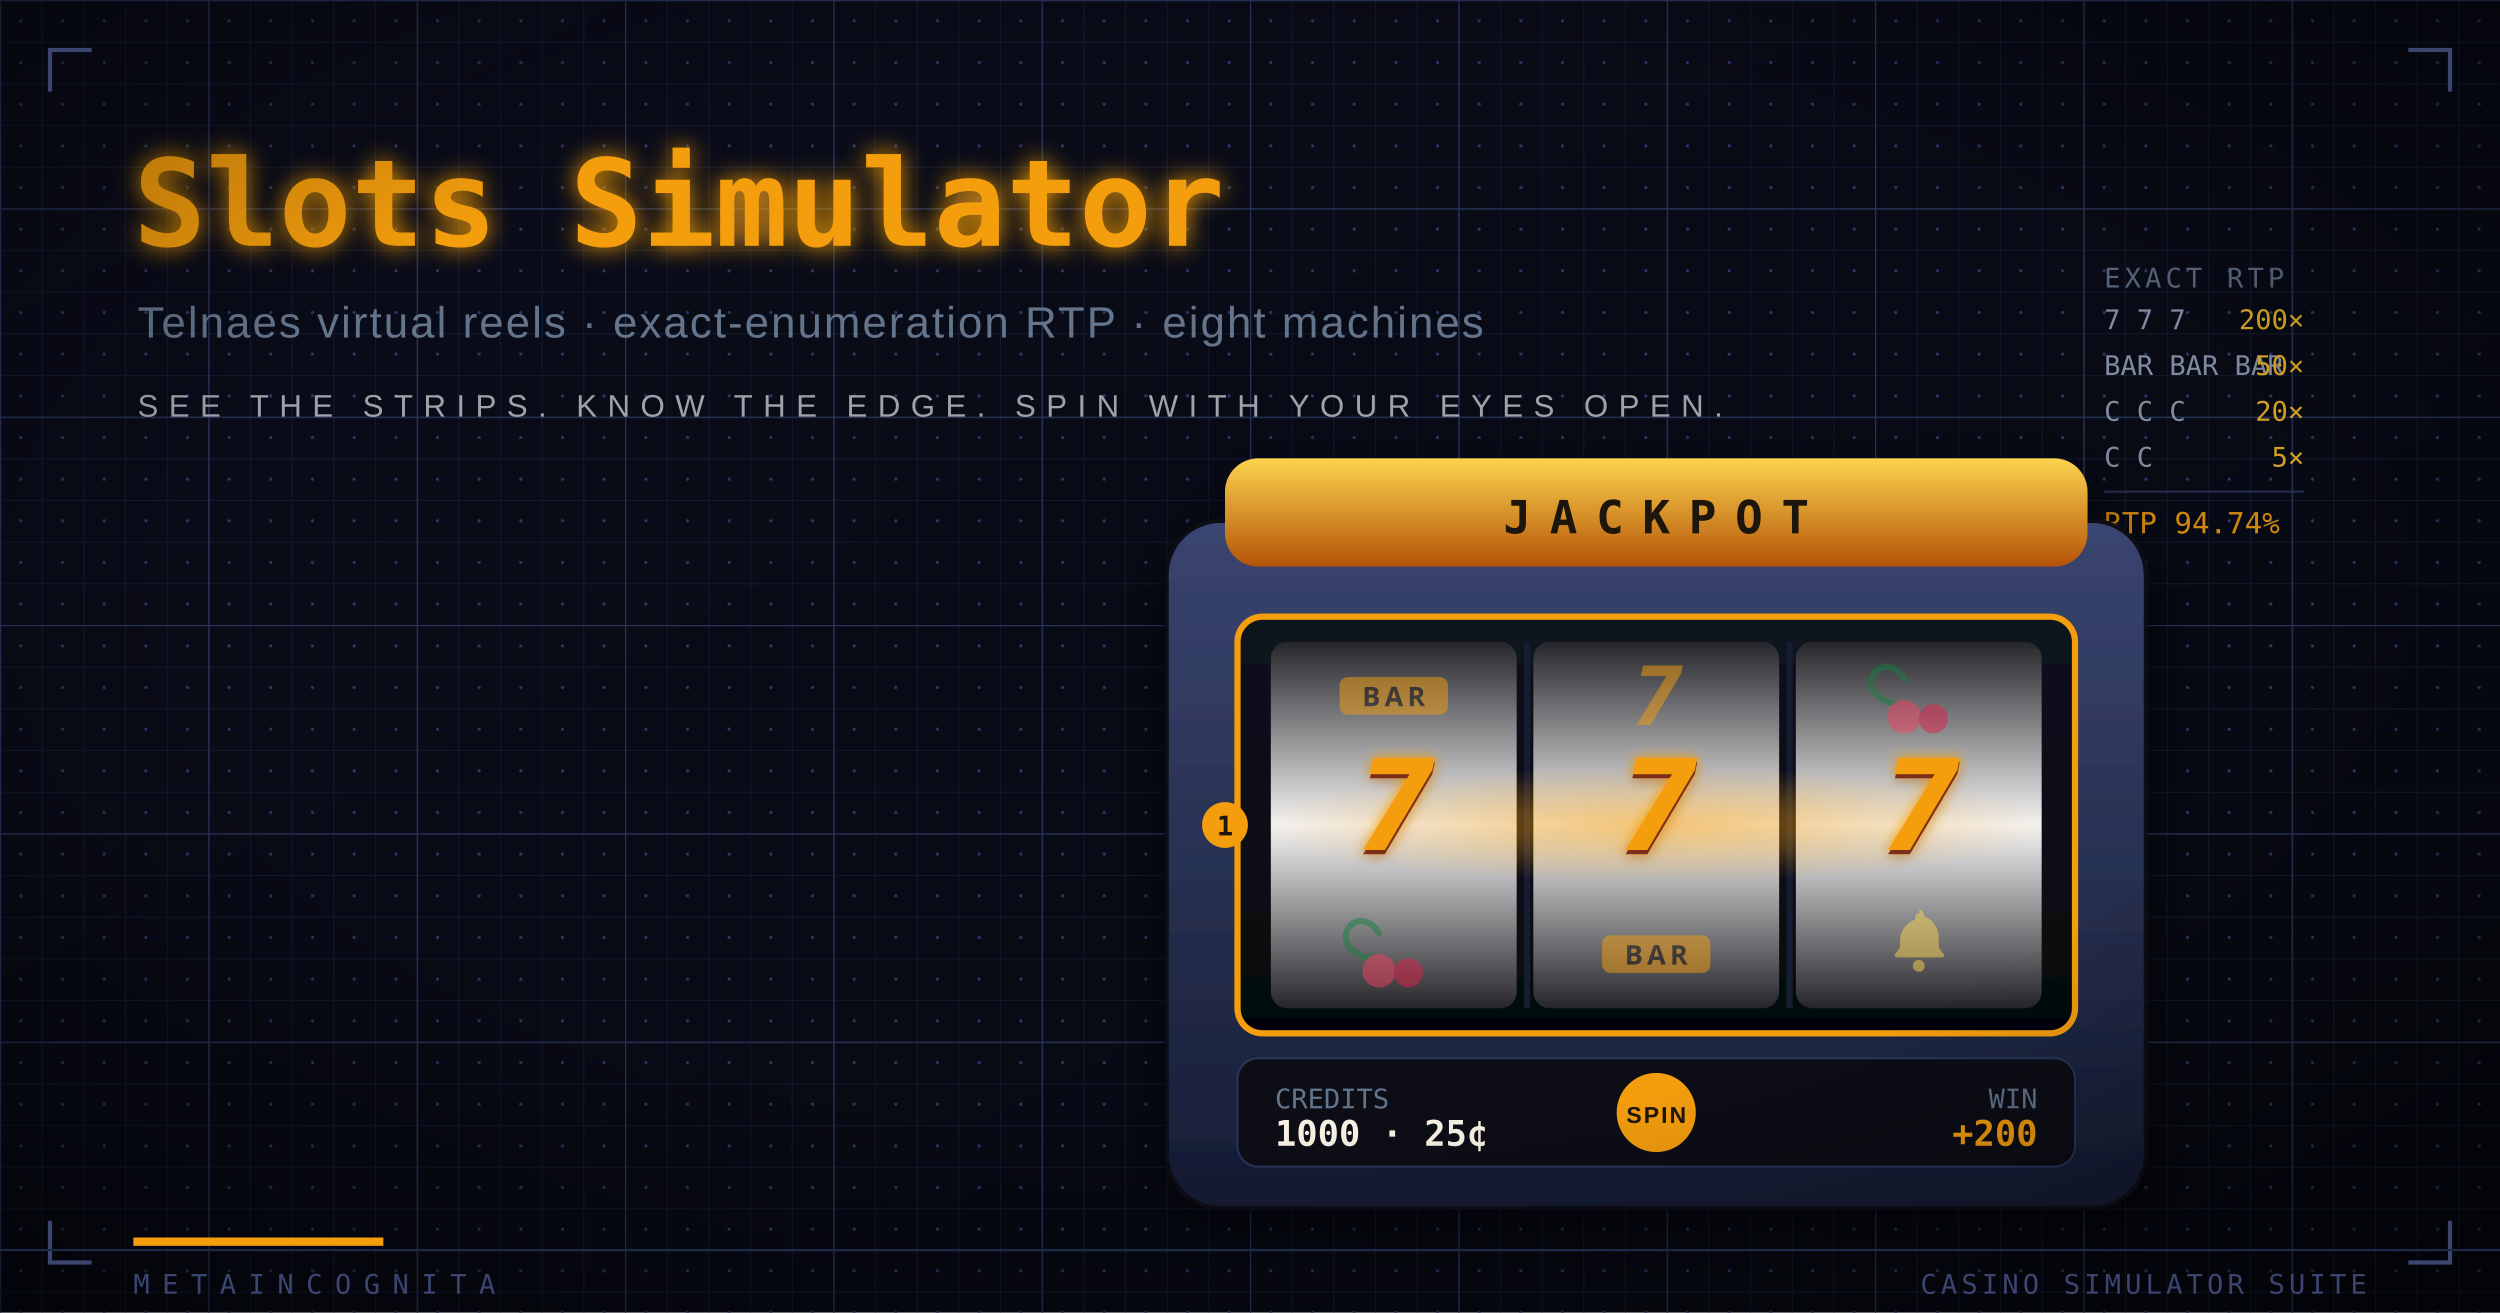
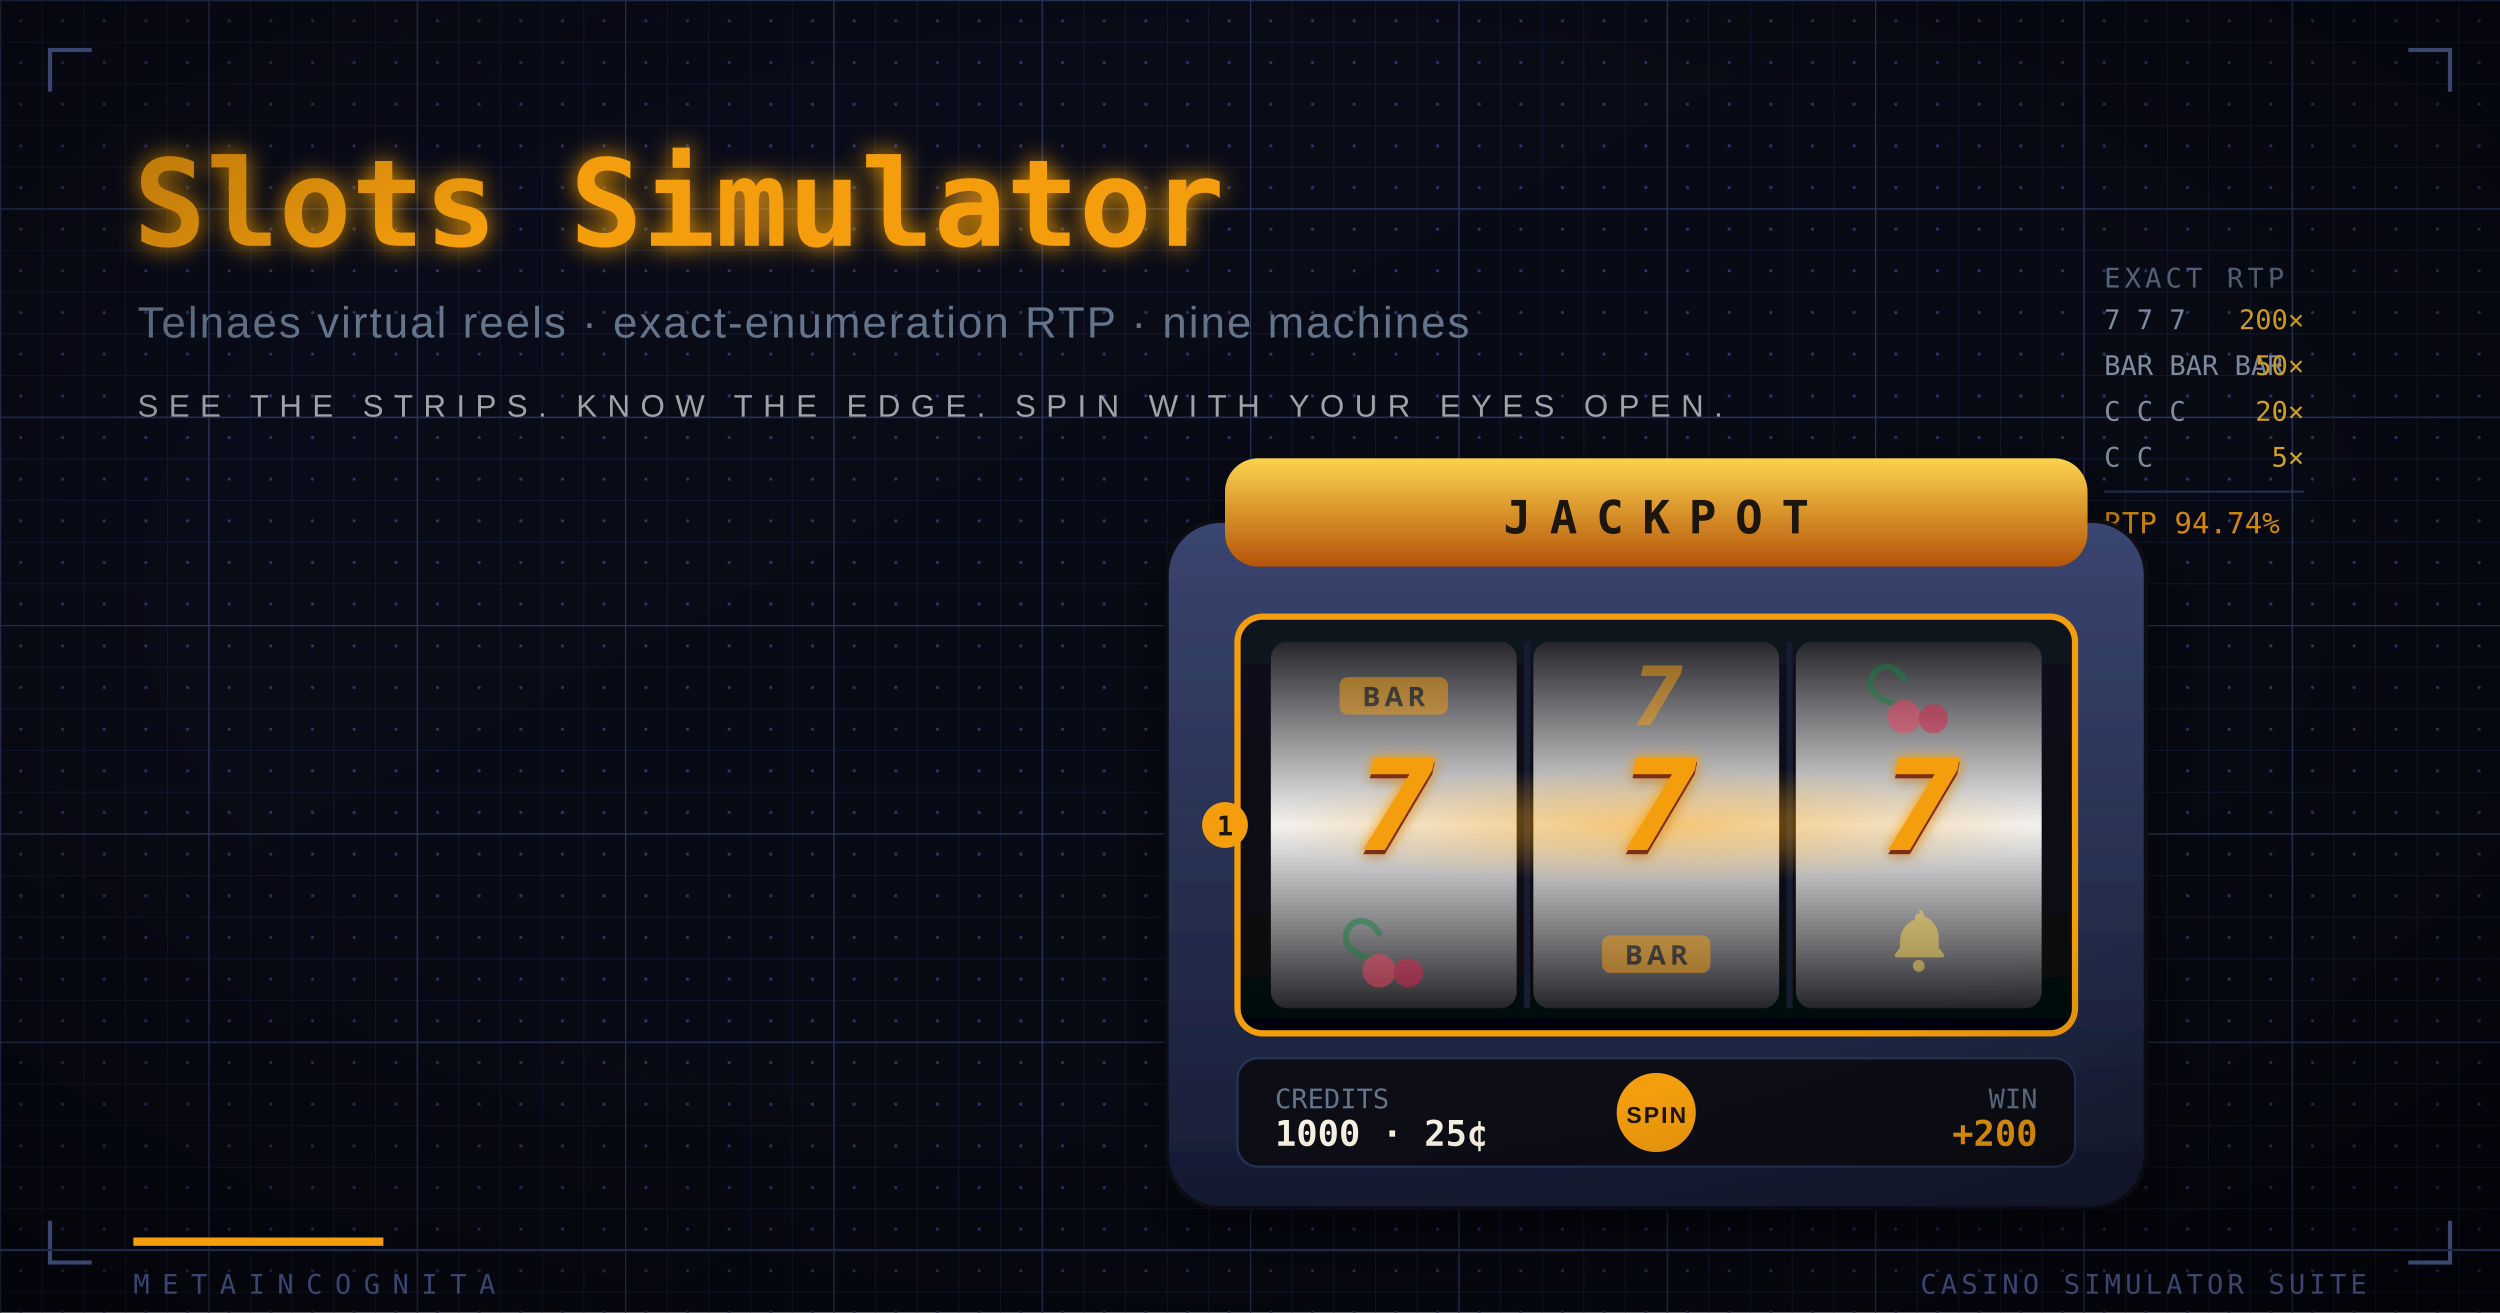
<svg xmlns="http://www.w3.org/2000/svg" width="1200" height="630" viewBox="0 0 1200 630">
  <defs>
    <linearGradient id="bg" x1="0" y1="0" x2="1" y2="1">
      <stop offset="0" stop-color="#0a0c1a" />
      <stop offset="1" stop-color="#060810" />
    </linearGradient>
    <pattern id="grid-fine" width="20" height="20" patternUnits="userSpaceOnUse">
      <path d="M 20 0 L 0 0 0 20" fill="none" stroke="#1e2848" stroke-width="0.6" opacity="0.75" />
    </pattern>
    <pattern id="grid-major" width="100" height="100" patternUnits="userSpaceOnUse">
      <path d="M 100 0 L 0 0 0 100" fill="none" stroke="#283458" stroke-width="1.2" />
    </pattern>
    <pattern id="dots" width="20" height="20" patternUnits="userSpaceOnUse">
      <circle cx="10" cy="10" r="0.8" fill="#2a3460" />
    </pattern>
    <radialGradient id="vignette" cx="0.5" cy="0.45" r="0.75">
      <stop offset="0.55" stop-color="#000000" stop-opacity="0" />
      <stop offset="1" stop-color="#000000" stop-opacity="0.55" />
    </radialGradient>
    <linearGradient id="cabinet" x1="0" y1="0" x2="0" y2="1">
      <stop offset="0" stop-color="#3a4570" />
      <stop offset="1" stop-color="#161c33" />
    </linearGradient>
    <linearGradient id="cabinetTop" x1="0" y1="0" x2="0" y2="1">
      <stop offset="0" stop-color="#fcd34d" />
      <stop offset="1" stop-color="#b45309" />
    </linearGradient>
    <linearGradient id="window" x1="0" y1="0" x2="0" y2="1">
      <stop offset="0" stop-color="#10131f" />
      <stop offset="1" stop-color="#05060c" />
    </linearGradient>
    <linearGradient id="reel" x1="0" y1="0" x2="0" y2="1">
      <stop offset="0" stop-color="#26262b" />
      <stop offset="0.5" stop-color="#f4f4f5" />
      <stop offset="1" stop-color="#26262b" />
    </linearGradient>
    <radialGradient id="payglow" cx="0.5" cy="0.5" r="0.5">
      <stop offset="0" stop-color="#f59e0b" stop-opacity="0.55" />
      <stop offset="1" stop-color="#f59e0b" stop-opacity="0" />
    </radialGradient>
    <filter id="glow" x="-30%" y="-30%" width="160%" height="160%">
      <feGaussianBlur stdDeviation="6" result="blur" />
      <feMerge>
        <feMergeNode in="blur" />
        <feMergeNode in="SourceGraphic" />
      </feMerge>
    </filter>
    <filter id="softGlow" x="-50%" y="-50%" width="200%" height="200%">
      <feGaussianBlur stdDeviation="3" result="blur" />
      <feMerge>
        <feMergeNode in="blur" />
        <feMergeNode in="SourceGraphic" />
      </feMerge>
    </filter>
    <filter id="cabShadow" x="-25%" y="-25%" width="150%" height="150%">
      <feDropShadow dx="0" dy="10" stdDeviation="14" flood-color="#000000" flood-opacity="0.55" />
    </filter>
  </defs>
  <rect width="1200" height="630" fill="url(#bg)" />
  <rect width="1200" height="630" fill="url(#grid-fine)" />
  <rect width="1200" height="630" fill="url(#grid-major)" />
  <rect width="1200" height="630" fill="url(#dots)" />
  <g transform="translate(1010 150)" opacity="0.85">
    <text x="0" y="-12" font-family="'Fira Code', Menlo, monospace" font-size="13" fill="#64748b" letter-spacing="2">EXACT RTP</text>
    <g font-family="'Fira Code', Menlo, monospace" font-size="13">
      <text x="0" y="8" fill="#94a3b8">7 7 7</text>
      <text x="96" y="8" fill="#fbbf24" text-anchor="end">200×</text>
      <text x="0" y="30" fill="#94a3b8">BAR BAR BAR</text>
      <text x="96" y="30" fill="#fbbf24" text-anchor="end">50×</text>
      <text x="0" y="52" fill="#94a3b8">  C C C</text>
      <text x="96" y="52" fill="#fbbf24" text-anchor="end">20×</text>
      <text x="0" y="74" fill="#94a3b8">   C C</text>
      <text x="96" y="74" fill="#fbbf24" text-anchor="end">5×</text>
    </g>
    <line x1="0" y1="86" x2="96" y2="86" stroke="#283458" stroke-width="1" />
    <text x="0" y="106" font-family="'Fira Code', Menlo, monospace" font-size="14" fill="#f59e0b">RTP 94.74%</text>
  </g>
  <g filter="url(#cabShadow)" transform="translate(560 250)">
    <rect x="0" y="0" width="470" height="330" rx="26" fill="url(#cabinet)" stroke="#0a0c16" stroke-width="2" />
    <rect x="28" y="-30" width="414" height="52" rx="16" fill="url(#cabinetTop)" />
    <text x="235" y="6" font-family="'Fira Code', Menlo, monospace" font-size="22" font-weight="700" letter-spacing="9" fill="#1c1207" text-anchor="middle">JACKPOT</text>
    <rect x="34" y="46" width="402" height="200" rx="12" fill="url(#window)" stroke="#f59e0b" stroke-width="3" />
    <g>
      <rect x="50" y="58" width="118" height="176" rx="8" fill="url(#reel)" />
      <rect x="176" y="58" width="118" height="176" rx="8" fill="url(#reel)" />
      <rect x="302" y="58" width="118" height="176" rx="8" fill="url(#reel)" />
      <line x1="173" y1="58" x2="173" y2="234" stroke="#161c33" stroke-width="3" />
      <line x1="299" y1="58" x2="299" y2="234" stroke="#161c33" stroke-width="3" />
    </g>
    <rect x="40" y="118" width="390" height="56" rx="6" fill="url(#payglow)" />
    <g opacity="0.5">
      <g transform="translate(109 84)">
        <rect x="-26" y="-9" width="52" height="18" rx="4" fill="#f59e0b" />
        <text x="0" y="5" font-family="Arial Black, Impact, sans-serif" font-size="13" font-weight="900" letter-spacing="2" fill="#1c1207" text-anchor="middle">BAR</text>
      </g>
      <text x="235" y="98" font-family="Arial Black, Impact, sans-serif" font-size="40" font-weight="900" font-style="italic" fill="#f59e0b" text-anchor="middle">7</text>
      <g transform="translate(361 86)">
        <path d="M-7 -10c-6 -10 -16 -6 -16 2 0 6 8 10 14 10" stroke="#15803d" stroke-width="3" fill="none" stroke-linecap="round" />
        <circle cx="-7" cy="8" r="8" fill="#f43f5e" />
        <circle cx="7" cy="9" r="7" fill="#e11d48" />
      </g>
    </g>
    <g filter="url(#softGlow)">
      <text x="109" y="160" font-family="Arial Black, Impact, sans-serif" font-size="62" font-weight="900" font-style="italic" fill="#7c2d12" text-anchor="middle">7</text>
      <text x="109" y="158" font-family="Arial Black, Impact, sans-serif" font-size="62" font-weight="900" font-style="italic" fill="#f59e0b" text-anchor="middle">7</text>
      <text x="235" y="160" font-family="Arial Black, Impact, sans-serif" font-size="62" font-weight="900" font-style="italic" fill="#7c2d12" text-anchor="middle">7</text>
      <text x="235" y="158" font-family="Arial Black, Impact, sans-serif" font-size="62" font-weight="900" font-style="italic" fill="#f59e0b" text-anchor="middle">7</text>
      <text x="361" y="160" font-family="Arial Black, Impact, sans-serif" font-size="62" font-weight="900" font-style="italic" fill="#7c2d12" text-anchor="middle">7</text>
      <text x="361" y="158" font-family="Arial Black, Impact, sans-serif" font-size="62" font-weight="900" font-style="italic" fill="#f59e0b" text-anchor="middle">7</text>
    </g>
    <g opacity="0.5">
      <g transform="translate(109 208)">
        <path d="M-7 -10c-6 -10 -16 -6 -16 2 0 6 8 10 14 10" stroke="#15803d" stroke-width="3" fill="none" stroke-linecap="round" />
        <circle cx="-7" cy="8" r="8" fill="#f43f5e" />
        <circle cx="7" cy="9" r="7" fill="#e11d48" />
      </g>
      <g transform="translate(235 208)">
        <rect x="-26" y="-9" width="52" height="18" rx="4" fill="#f59e0b" />
        <text x="0" y="5" font-family="Arial Black, Impact, sans-serif" font-size="13" font-weight="900" letter-spacing="2" fill="#1c1207" text-anchor="middle">BAR</text>
      </g>
      <g transform="translate(361 198) scale(1.5)">
        <path d="M0 -7.6c.9 0 1.6.7 1.6 1.6v.5c2.9 1 4.8 3.8 4.8 7v3.1l1.6 2.1c.3.4 0 1-.5 1H-7.1c-.5 0-.8-.6-.5-1l1.6-2.1V2.6c0-3.2 1.9-6 4.8-7v-.5c0-.9.7-1.6 1.6-1.6z" fill="#fcd34d" />
        <circle cx="0" cy="10.4" r="1.9" fill="#fcd34d" />
      </g>
    </g>
    <circle cx="28" cy="146" r="11" fill="#f59e0b" />
    <text x="28" y="151" font-family="'Fira Code', Menlo, monospace" font-size="13" font-weight="700" fill="#1c1207" text-anchor="middle">1</text>
    <rect x="34" y="258" width="402" height="52" rx="10" fill="#0a0c16" stroke="#283458" stroke-width="1" />
    <text x="52" y="282" font-family="'Fira Code', Menlo, monospace" font-size="13" fill="#64748b">CREDITS</text>
    <text x="52" y="300" font-family="'Fira Code', Menlo, monospace" font-size="17" font-weight="700" fill="#f5f0e1">1000 · 25¢</text>
    <text x="418" y="282" font-family="'Fira Code', Menlo, monospace" font-size="13" fill="#64748b" text-anchor="end">WIN</text>
    <text x="418" y="300" font-family="'Fira Code', Menlo, monospace" font-size="17" font-weight="700" fill="#f59e0b" text-anchor="end">+200</text>
    <circle cx="235" cy="284" r="19" fill="#f59e0b" />
    <text x="235" y="289" font-family="-apple-system, 'SF Pro Display', Arial, sans-serif" font-size="11" font-weight="700" letter-spacing="1" fill="#1c1207" text-anchor="middle">SPIN</text>
  </g>
  <g>
    <text x="64" y="118" font-family="'Fira Code', Menlo, monospace" font-size="58" font-weight="700" fill="#f59e0b" filter="url(#glow)">Slots Simulator</text>
-     <text x="66" y="162" font-family="-apple-system, 'SF Pro Display', 'Helvetica Neue', Arial, sans-serif" font-size="21" fill="#64748b" letter-spacing="1">Telnaes virtual reels · exact-enumeration RTP · eight machines</text>
+     <text x="66" y="162" font-family="-apple-system, 'SF Pro Display', 'Helvetica Neue', Arial, sans-serif" font-size="21" fill="#64748b" letter-spacing="1">Telnaes virtual reels · exact-enumeration RTP · nine machines</text>
    <text x="66" y="200" font-family="-apple-system, 'SF Pro Display', 'Helvetica Neue', Arial, sans-serif" font-size="15" fill="#a1a1aa" letter-spacing="5">SEE THE STRIPS. KNOW THE EDGE. SPIN WITH YOUR EYES OPEN.</text>
  </g>
  <rect width="1200" height="630" fill="url(#vignette)" />
  <g stroke="#3a4570" stroke-width="2" fill="none">
    <path d="M 24 44 L 24 24 L 44 24" />
    <path d="M 1156 24 L 1176 24 L 1176 44" />
    <path d="M 1176 586 L 1176 606 L 1156 606" />
    <path d="M 44 606 L 24 606 L 24 586" />
  </g>
  <rect x="64" y="594" width="120" height="4" fill="#f59e0b" />
  <line x1="0" y1="600" x2="1200" y2="600" stroke="#1e2848" stroke-width="1" />
  <text x="64" y="621" font-family="'Fira Code', Menlo, monospace" font-size="13" fill="#3a4570" letter-spacing="6">METAINCOGNITA</text>
  <text x="1136" y="621" font-family="'Fira Code', Menlo, monospace" font-size="13" fill="#3a4570" letter-spacing="2" text-anchor="end">CASINO SIMULATOR SUITE</text>
</svg>
